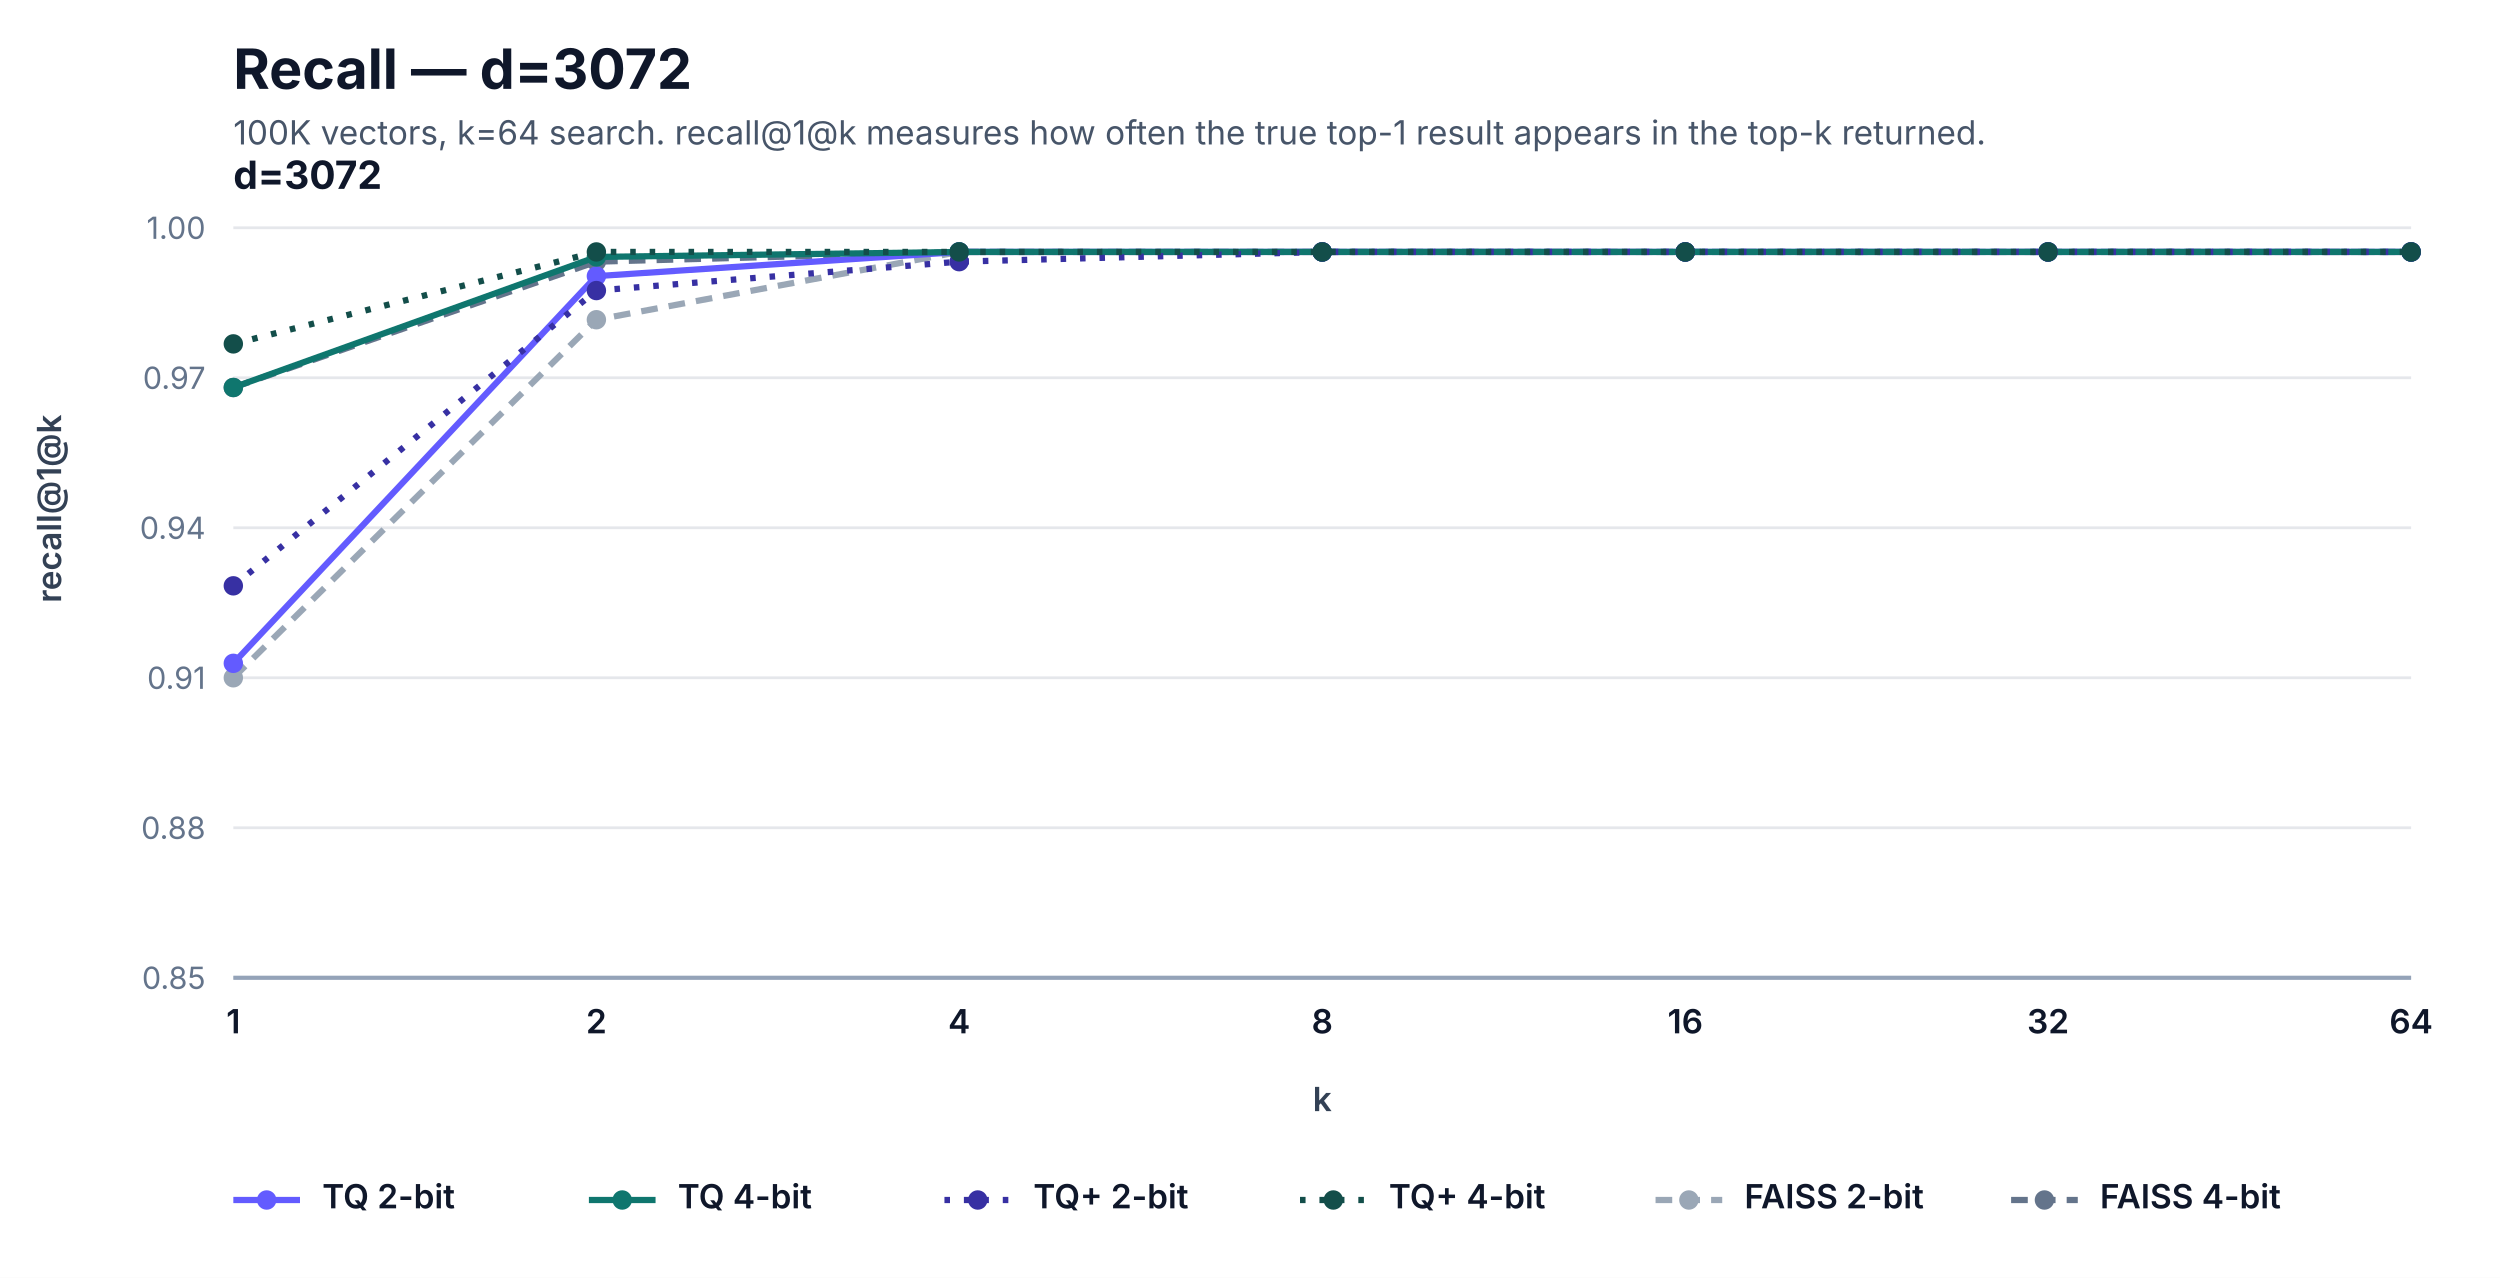
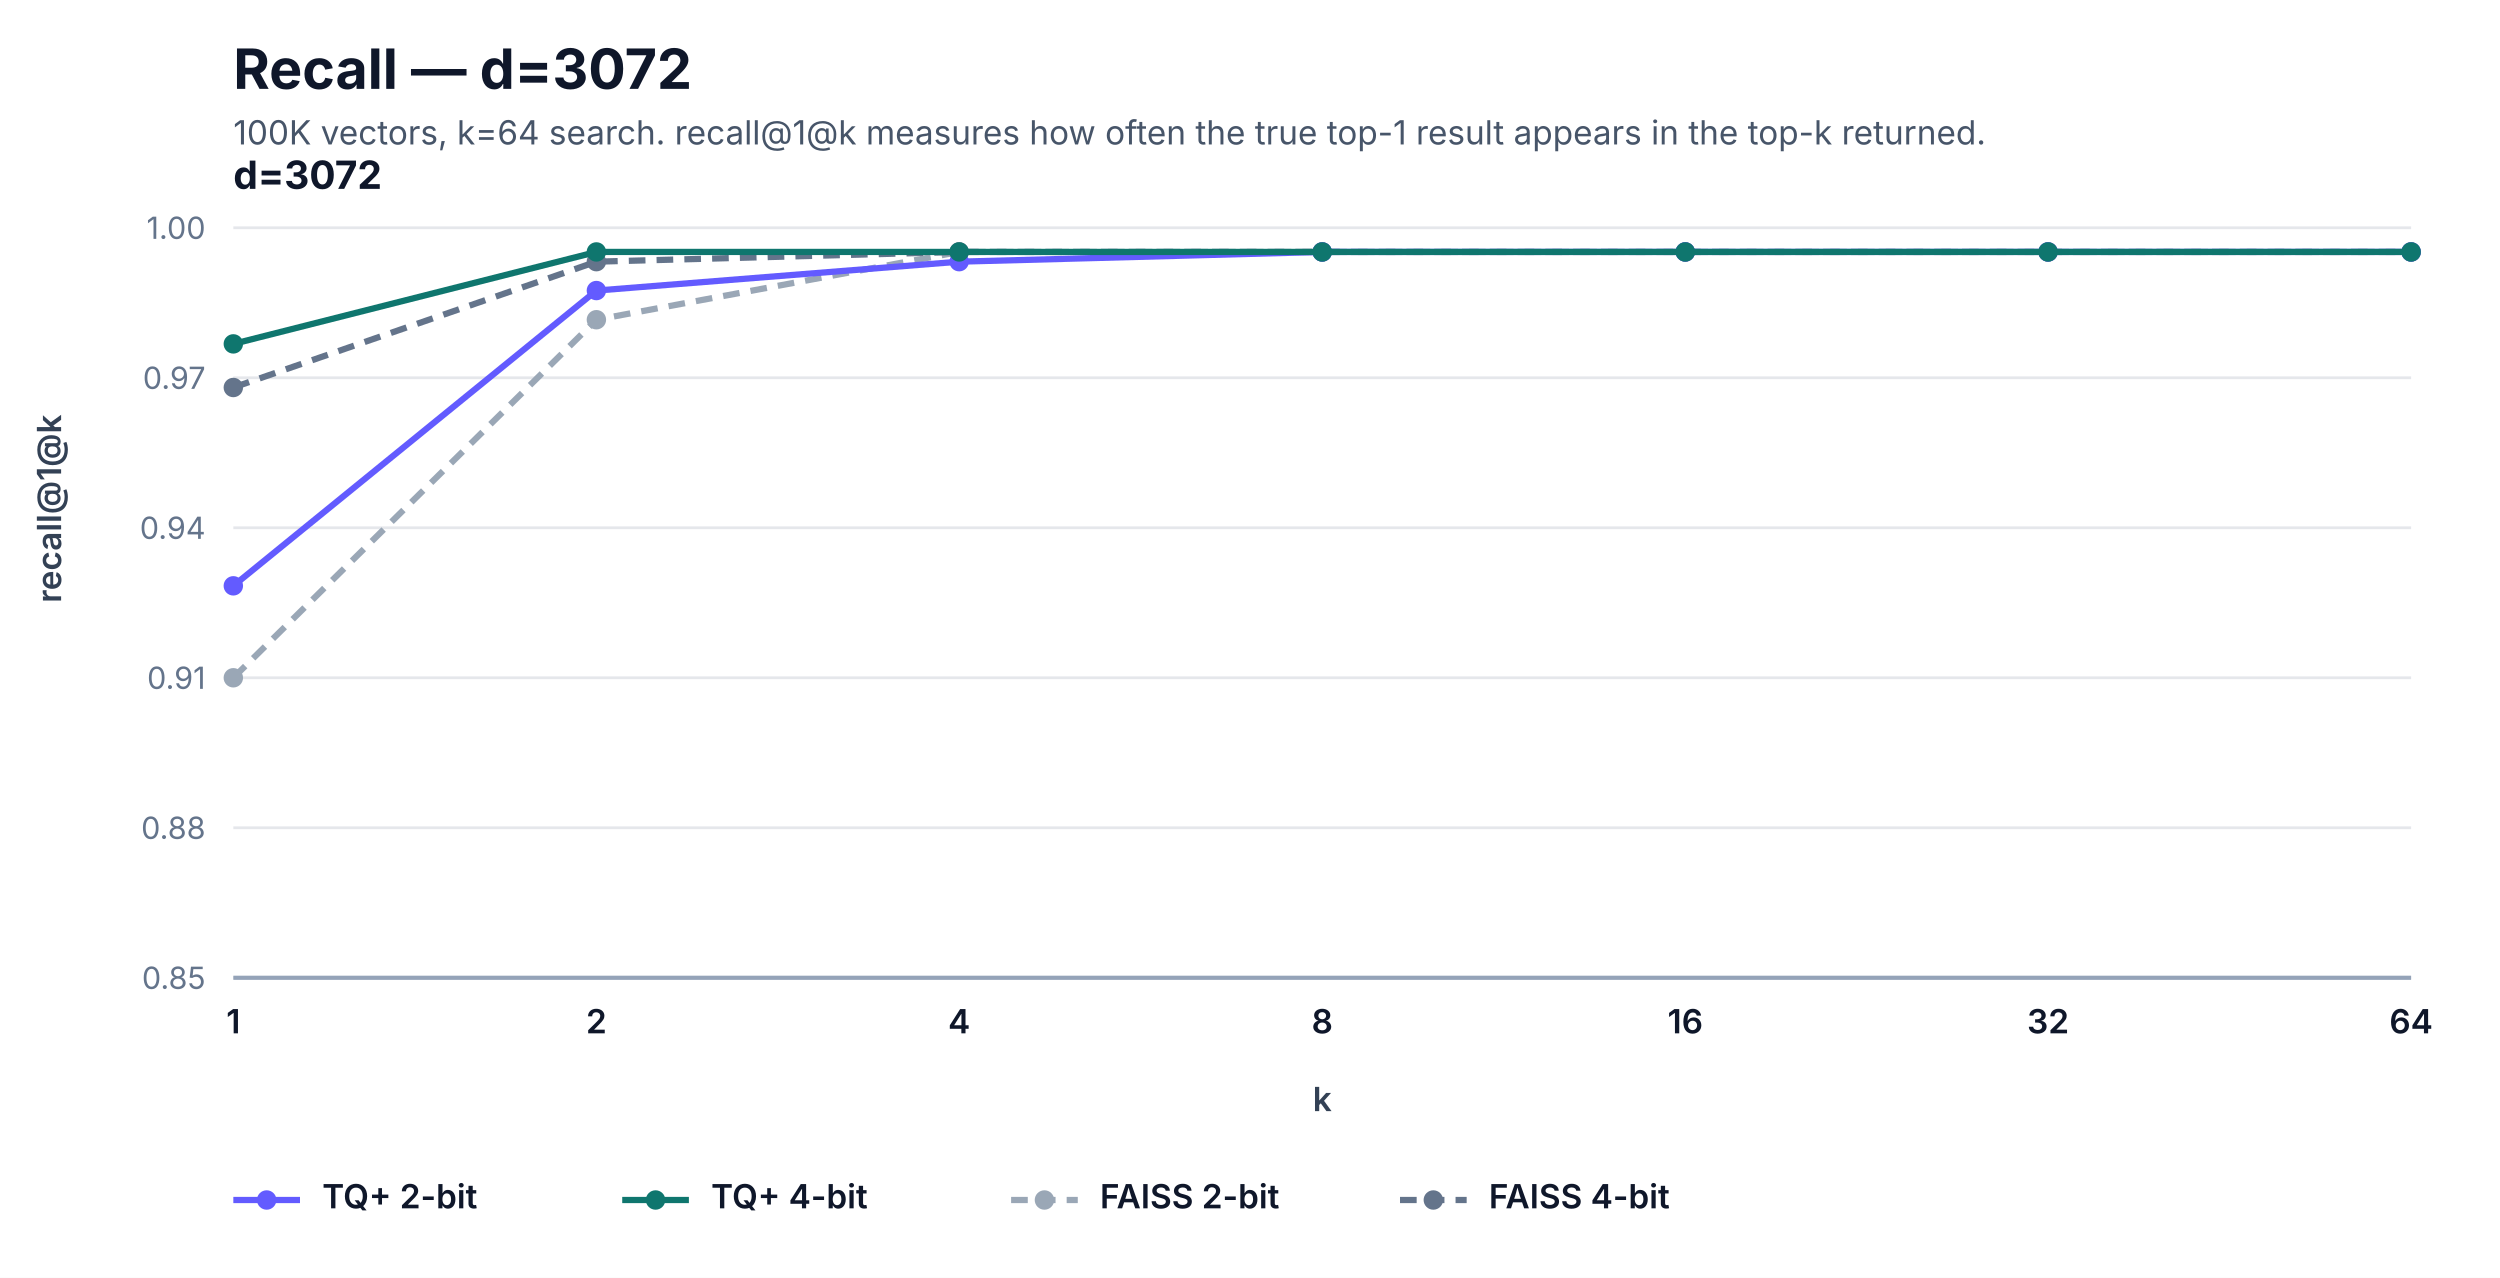
<svg xmlns="http://www.w3.org/2000/svg" width="900" height="460" viewBox="0 0 900 460" role="img" aria-label="Recall — d=3072">
  <style>
  .title { font: 700 20px -apple-system, BlinkMacSystemFont, "Segoe UI", sans-serif; fill: #0f172a; }
  .subtitle { font: 400 12px -apple-system, BlinkMacSystemFont, "Segoe UI", sans-serif; fill: #475569; }
  .panel { font: 700 14px -apple-system, BlinkMacSystemFont, "Segoe UI", sans-serif; fill: #0f172a; }
  .label { font: 600 12px -apple-system, BlinkMacSystemFont, "Segoe UI", sans-serif; fill: #0f172a; }
  .secondary { font: 400 11px -apple-system, BlinkMacSystemFont, "Segoe UI", sans-serif; fill: #475569; }
  .tick { font: 400 11px -apple-system, BlinkMacSystemFont, "Segoe UI", sans-serif; fill: #64748b; }
  .value { font: 700 11px -apple-system, BlinkMacSystemFont, "Segoe UI", sans-serif; fill: #0f172a; }
  .value-accent { font: 700 11px -apple-system, BlinkMacSystemFont, "Segoe UI", sans-serif; fill: #4338ca; }
  .axis { font: 600 12px -apple-system, BlinkMacSystemFont, "Segoe UI", sans-serif; fill: #334155; }
  .legend { font: 600 12px -apple-system, BlinkMacSystemFont, "Segoe UI", sans-serif; fill: #0f172a; }
</style>
  <rect width="100%" height="100%" fill="#ffffff" />
  <text x="84" y="32" class="title">Recall — d=3072</text>
  <text x="84" y="52" class="subtitle">100K vectors, k=64 search. recall@1@k measures how often the true top-1 result appears in the top-k returned.</text>
  <line x1="84" y1="352.0" x2="868" y2="352.0" stroke="#e5e7eb" stroke-width="1" />
  <text x="74" y="356.0" text-anchor="end" class="tick">0.85</text>
  <line x1="84" y1="298.0" x2="868" y2="298.0" stroke="#e5e7eb" stroke-width="1" />
  <text x="74" y="302.0" text-anchor="end" class="tick">0.88</text>
  <line x1="84" y1="244.0" x2="868" y2="244.0" stroke="#e5e7eb" stroke-width="1" />
  <text x="74" y="248.0" text-anchor="end" class="tick">0.91</text>
  <line x1="84" y1="190.0" x2="868" y2="190.0" stroke="#e5e7eb" stroke-width="1" />
  <text x="74" y="194.0" text-anchor="end" class="tick">0.94</text>
  <line x1="84" y1="136.0" x2="868" y2="136.0" stroke="#e5e7eb" stroke-width="1" />
  <text x="74" y="140.0" text-anchor="end" class="tick">0.97</text>
  <line x1="84" y1="82.0" x2="868" y2="82.0" stroke="#e5e7eb" stroke-width="1" />
  <text x="74" y="86.0" text-anchor="end" class="tick">1.00</text>
  <line x1="84" y1="352.0" x2="868" y2="352.0" stroke="#94a3b8" stroke-width="1.5" />
  <text x="84" y="68" class="panel">d=3072</text>
  <text x="84.0" y="372" text-anchor="middle" class="label">1</text>
  <text x="214.7" y="372" text-anchor="middle" class="label">2</text>
  <text x="345.3" y="372" text-anchor="middle" class="label">4</text>
  <text x="476.0" y="372" text-anchor="middle" class="label">8</text>
  <text x="606.7" y="372" text-anchor="middle" class="label">16</text>
  <text x="737.3" y="372" text-anchor="middle" class="label">32</text>
  <text x="868.0" y="372" text-anchor="middle" class="label">64</text>
  <path d="M 84.0,244.0 L 214.7,115.1 L 345.3,90.7 L 476.0,90.7 L 606.7,90.7 L 737.3,90.7 L 868.0,90.7" fill="none" stroke="#9aa7b6" stroke-width="2.25" stroke-dasharray="6 4" />
  <circle cx="84.0" cy="244.0" r="3.5" fill="#9aa7b6" />
  <circle cx="214.7" cy="115.1" r="3.5" fill="#9aa7b6" />
  <circle cx="345.3" cy="90.7" r="3.5" fill="#9aa7b6" />
  <circle cx="476.0" cy="90.7" r="3.5" fill="#9aa7b6" />
  <circle cx="606.7" cy="90.7" r="3.5" fill="#9aa7b6" />
  <circle cx="737.3" cy="90.7" r="3.5" fill="#9aa7b6" />
  <circle cx="868.0" cy="90.7" r="3.5" fill="#9aa7b6" />
  <path d="M 84.0,139.5 L 214.7,94.2 L 345.3,90.7 L 476.0,90.7 L 606.7,90.7 L 737.3,90.7 L 868.0,90.7" fill="none" stroke="#64748b" stroke-width="2.25" stroke-dasharray="6 4" />
  <circle cx="84.0" cy="139.5" r="3.5" fill="#64748b" />
  <circle cx="214.7" cy="94.2" r="3.5" fill="#64748b" />
  <circle cx="345.3" cy="90.7" r="3.5" fill="#64748b" />
  <circle cx="476.0" cy="90.7" r="3.5" fill="#64748b" />
  <circle cx="606.7" cy="90.7" r="3.5" fill="#64748b" />
  <circle cx="737.3" cy="90.7" r="3.5" fill="#64748b" />
  <circle cx="868.0" cy="90.7" r="3.5" fill="#64748b" />
-   <path d="M 84.0,238.8 L 214.7,99.4 L 345.3,90.7 L 476.0,90.7 L 606.7,90.7 L 737.3,90.7 L 868.0,90.7" fill="none" stroke="#635bff" stroke-width="2.25" />
-   <circle cx="84.0" cy="238.8" r="3.5" fill="#635bff" />
-   <circle cx="214.7" cy="99.4" r="3.5" fill="#635bff" />
-   <circle cx="345.3" cy="90.7" r="3.5" fill="#635bff" />
+   <path d="M 84.0,210.9 L 214.7,104.6 L 345.3,94.2 L 476.0,90.7 L 606.7,90.7 L 737.3,90.7 L 868.0,90.7" fill="none" stroke="#635bff" stroke-width="2.25" />
+   <circle cx="84.0" cy="210.9" r="3.5" fill="#635bff" />
+   <circle cx="214.7" cy="104.6" r="3.5" fill="#635bff" />
+   <circle cx="345.3" cy="94.2" r="3.5" fill="#635bff" />
  <circle cx="476.0" cy="90.7" r="3.5" fill="#635bff" />
  <circle cx="606.7" cy="90.7" r="3.5" fill="#635bff" />
  <circle cx="737.3" cy="90.7" r="3.5" fill="#635bff" />
  <circle cx="868.0" cy="90.7" r="3.5" fill="#635bff" />
-   <path d="M 84.0,139.5 L 214.7,92.5 L 345.3,90.7 L 476.0,90.7 L 606.7,90.7 L 737.3,90.7 L 868.0,90.7" fill="none" stroke="#0f766e" stroke-width="2.25" />
-   <circle cx="84.0" cy="139.5" r="3.5" fill="#0f766e" />
-   <circle cx="214.7" cy="92.5" r="3.5" fill="#0f766e" />
+   <path d="M 84.0,123.8 L 214.7,90.7 L 345.3,90.7 L 476.0,90.7 L 606.7,90.7 L 737.3,90.7 L 868.0,90.7" fill="none" stroke="#0f766e" stroke-width="2.25" />
+   <circle cx="84.0" cy="123.8" r="3.5" fill="#0f766e" />
+   <circle cx="214.7" cy="90.7" r="3.5" fill="#0f766e" />
  <circle cx="345.3" cy="90.7" r="3.5" fill="#0f766e" />
  <circle cx="476.0" cy="90.7" r="3.5" fill="#0f766e" />
  <circle cx="606.7" cy="90.7" r="3.5" fill="#0f766e" />
  <circle cx="737.3" cy="90.7" r="3.5" fill="#0f766e" />
  <circle cx="868.0" cy="90.7" r="3.5" fill="#0f766e" />
-   <path d="M 84.0,210.9 L 214.7,104.6 L 345.3,94.2 L 476.0,90.7 L 606.7,90.7 L 737.3,90.7 L 868.0,90.7" fill="none" stroke="#3730a3" stroke-width="2.25" stroke-dasharray="2 5" />
-   <circle cx="84.0" cy="210.9" r="3.5" fill="#3730a3" />
-   <circle cx="214.7" cy="104.6" r="3.5" fill="#3730a3" />
-   <circle cx="345.3" cy="94.2" r="3.5" fill="#3730a3" />
-   <circle cx="476.0" cy="90.7" r="3.5" fill="#3730a3" />
-   <circle cx="606.7" cy="90.7" r="3.5" fill="#3730a3" />
-   <circle cx="737.3" cy="90.7" r="3.5" fill="#3730a3" />
-   <circle cx="868.0" cy="90.7" r="3.5" fill="#3730a3" />
-   <path d="M 84.0,123.8 L 214.7,90.7 L 345.3,90.7 L 476.0,90.7 L 606.7,90.7 L 737.3,90.7 L 868.0,90.7" fill="none" stroke="#134e4a" stroke-width="2.25" stroke-dasharray="2 5" />
-   <circle cx="84.0" cy="123.8" r="3.5" fill="#134e4a" />
-   <circle cx="214.7" cy="90.7" r="3.5" fill="#134e4a" />
-   <circle cx="345.3" cy="90.7" r="3.5" fill="#134e4a" />
-   <circle cx="476.0" cy="90.7" r="3.5" fill="#134e4a" />
-   <circle cx="606.7" cy="90.7" r="3.5" fill="#134e4a" />
-   <circle cx="737.3" cy="90.7" r="3.5" fill="#134e4a" />
-   <circle cx="868.0" cy="90.7" r="3.5" fill="#134e4a" />
  <text x="22" y="217.0" transform="rotate(-90, 22, 217.0)" class="axis">recall@1@k</text>
  <text x="476.0" y="400" text-anchor="middle" class="axis">k</text>
  <line x1="84" y1="432" x2="108" y2="432" stroke="#635bff" stroke-width="2.25" />
  <circle cx="96" cy="432" r="3.5" fill="#635bff" />
-   <text x="116" y="435" class="legend">TQ 2-bit</text>
-   <line x1="212" y1="432" x2="236" y2="432" stroke="#0f766e" stroke-width="2.25" />
-   <circle cx="224" cy="432" r="3.5" fill="#0f766e" />
-   <text x="244" y="435" class="legend">TQ 4-bit</text>
-   <line x1="340" y1="432" x2="364" y2="432" stroke="#3730a3" stroke-width="2.25" stroke-dasharray="2 5" />
-   <circle cx="352" cy="432" r="3.5" fill="#3730a3" />
-   <text x="372" y="435" class="legend">TQ+ 2-bit</text>
-   <line x1="468" y1="432" x2="492" y2="432" stroke="#134e4a" stroke-width="2.25" stroke-dasharray="2 5" />
-   <circle cx="480" cy="432" r="3.5" fill="#134e4a" />
-   <text x="500" y="435" class="legend">TQ+ 4-bit</text>
-   <line x1="596" y1="432" x2="620" y2="432" stroke="#9aa7b6" stroke-width="2.25" stroke-dasharray="6 4" />
-   <circle cx="608" cy="432" r="3.5" fill="#9aa7b6" />
-   <text x="628" y="435" class="legend">FAISS 2-bit</text>
-   <line x1="724" y1="432" x2="748" y2="432" stroke="#64748b" stroke-width="2.25" stroke-dasharray="6 4" />
-   <circle cx="736" cy="432" r="3.5" fill="#64748b" />
-   <text x="756" y="435" class="legend">FAISS 4-bit</text>
+   <text x="116" y="435" class="legend">TQ+ 2-bit</text>
+   <line x1="224" y1="432" x2="248" y2="432" stroke="#0f766e" stroke-width="2.25" />
+   <circle cx="236" cy="432" r="3.5" fill="#0f766e" />
+   <text x="256" y="435" class="legend">TQ+ 4-bit</text>
+   <line x1="364" y1="432" x2="388" y2="432" stroke="#9aa7b6" stroke-width="2.25" stroke-dasharray="6 4" />
+   <circle cx="376" cy="432" r="3.5" fill="#9aa7b6" />
+   <text x="396" y="435" class="legend">FAISS 2-bit</text>
+   <line x1="504" y1="432" x2="528" y2="432" stroke="#64748b" stroke-width="2.25" stroke-dasharray="6 4" />
+   <circle cx="516" cy="432" r="3.5" fill="#64748b" />
+   <text x="536" y="435" class="legend">FAISS 4-bit</text>
</svg>
